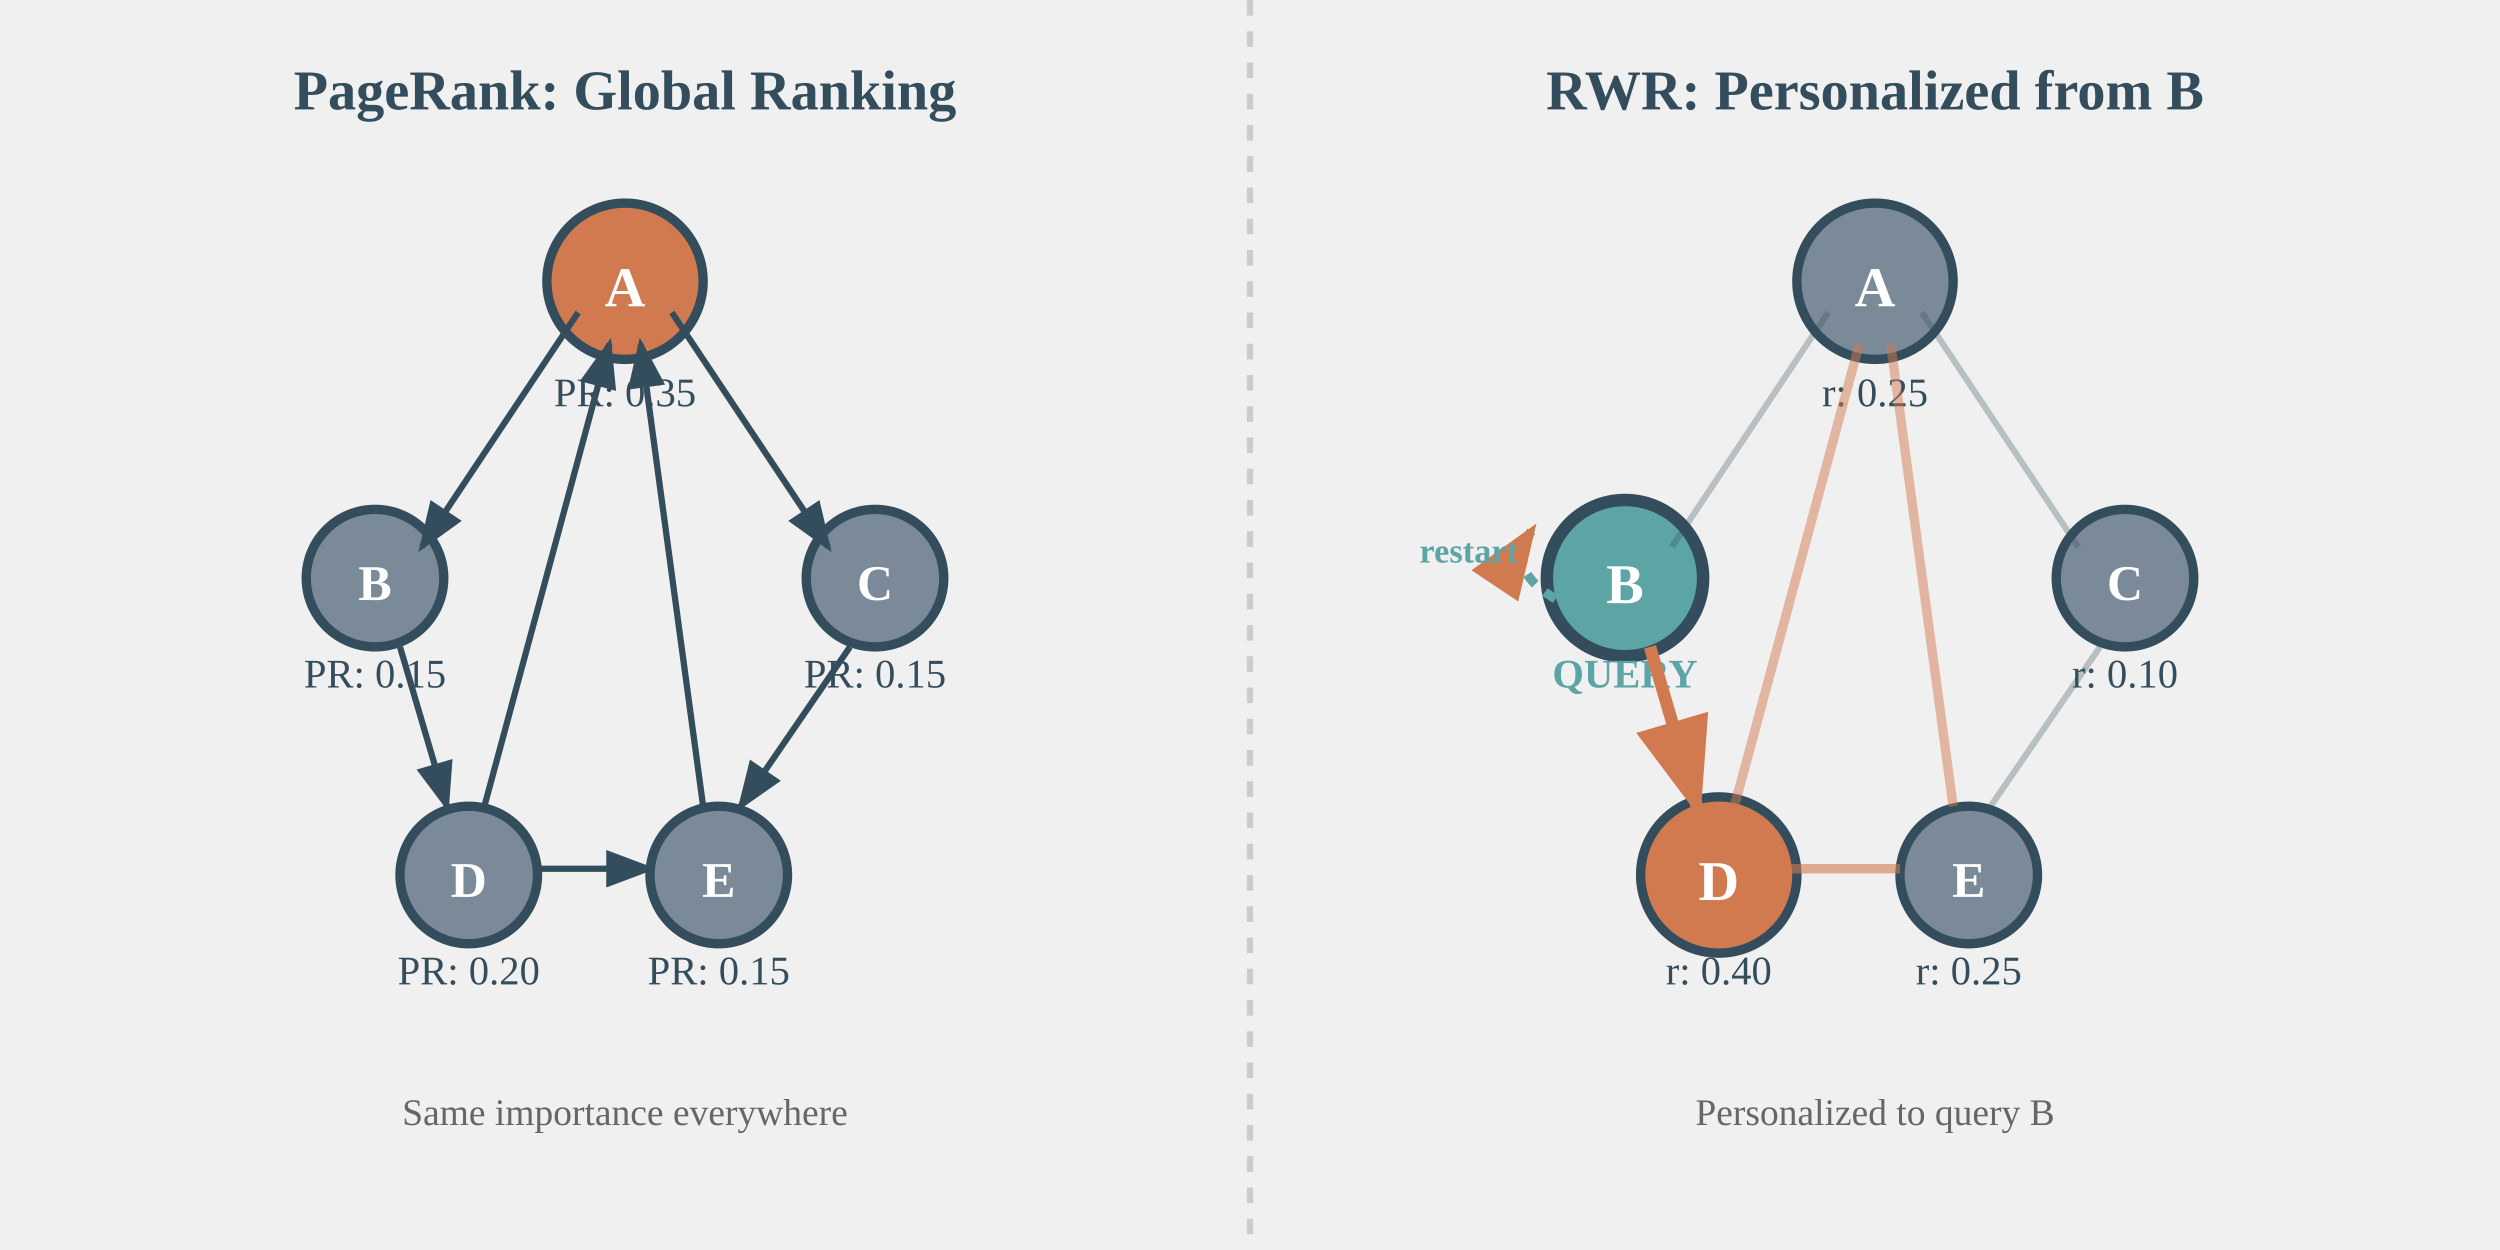
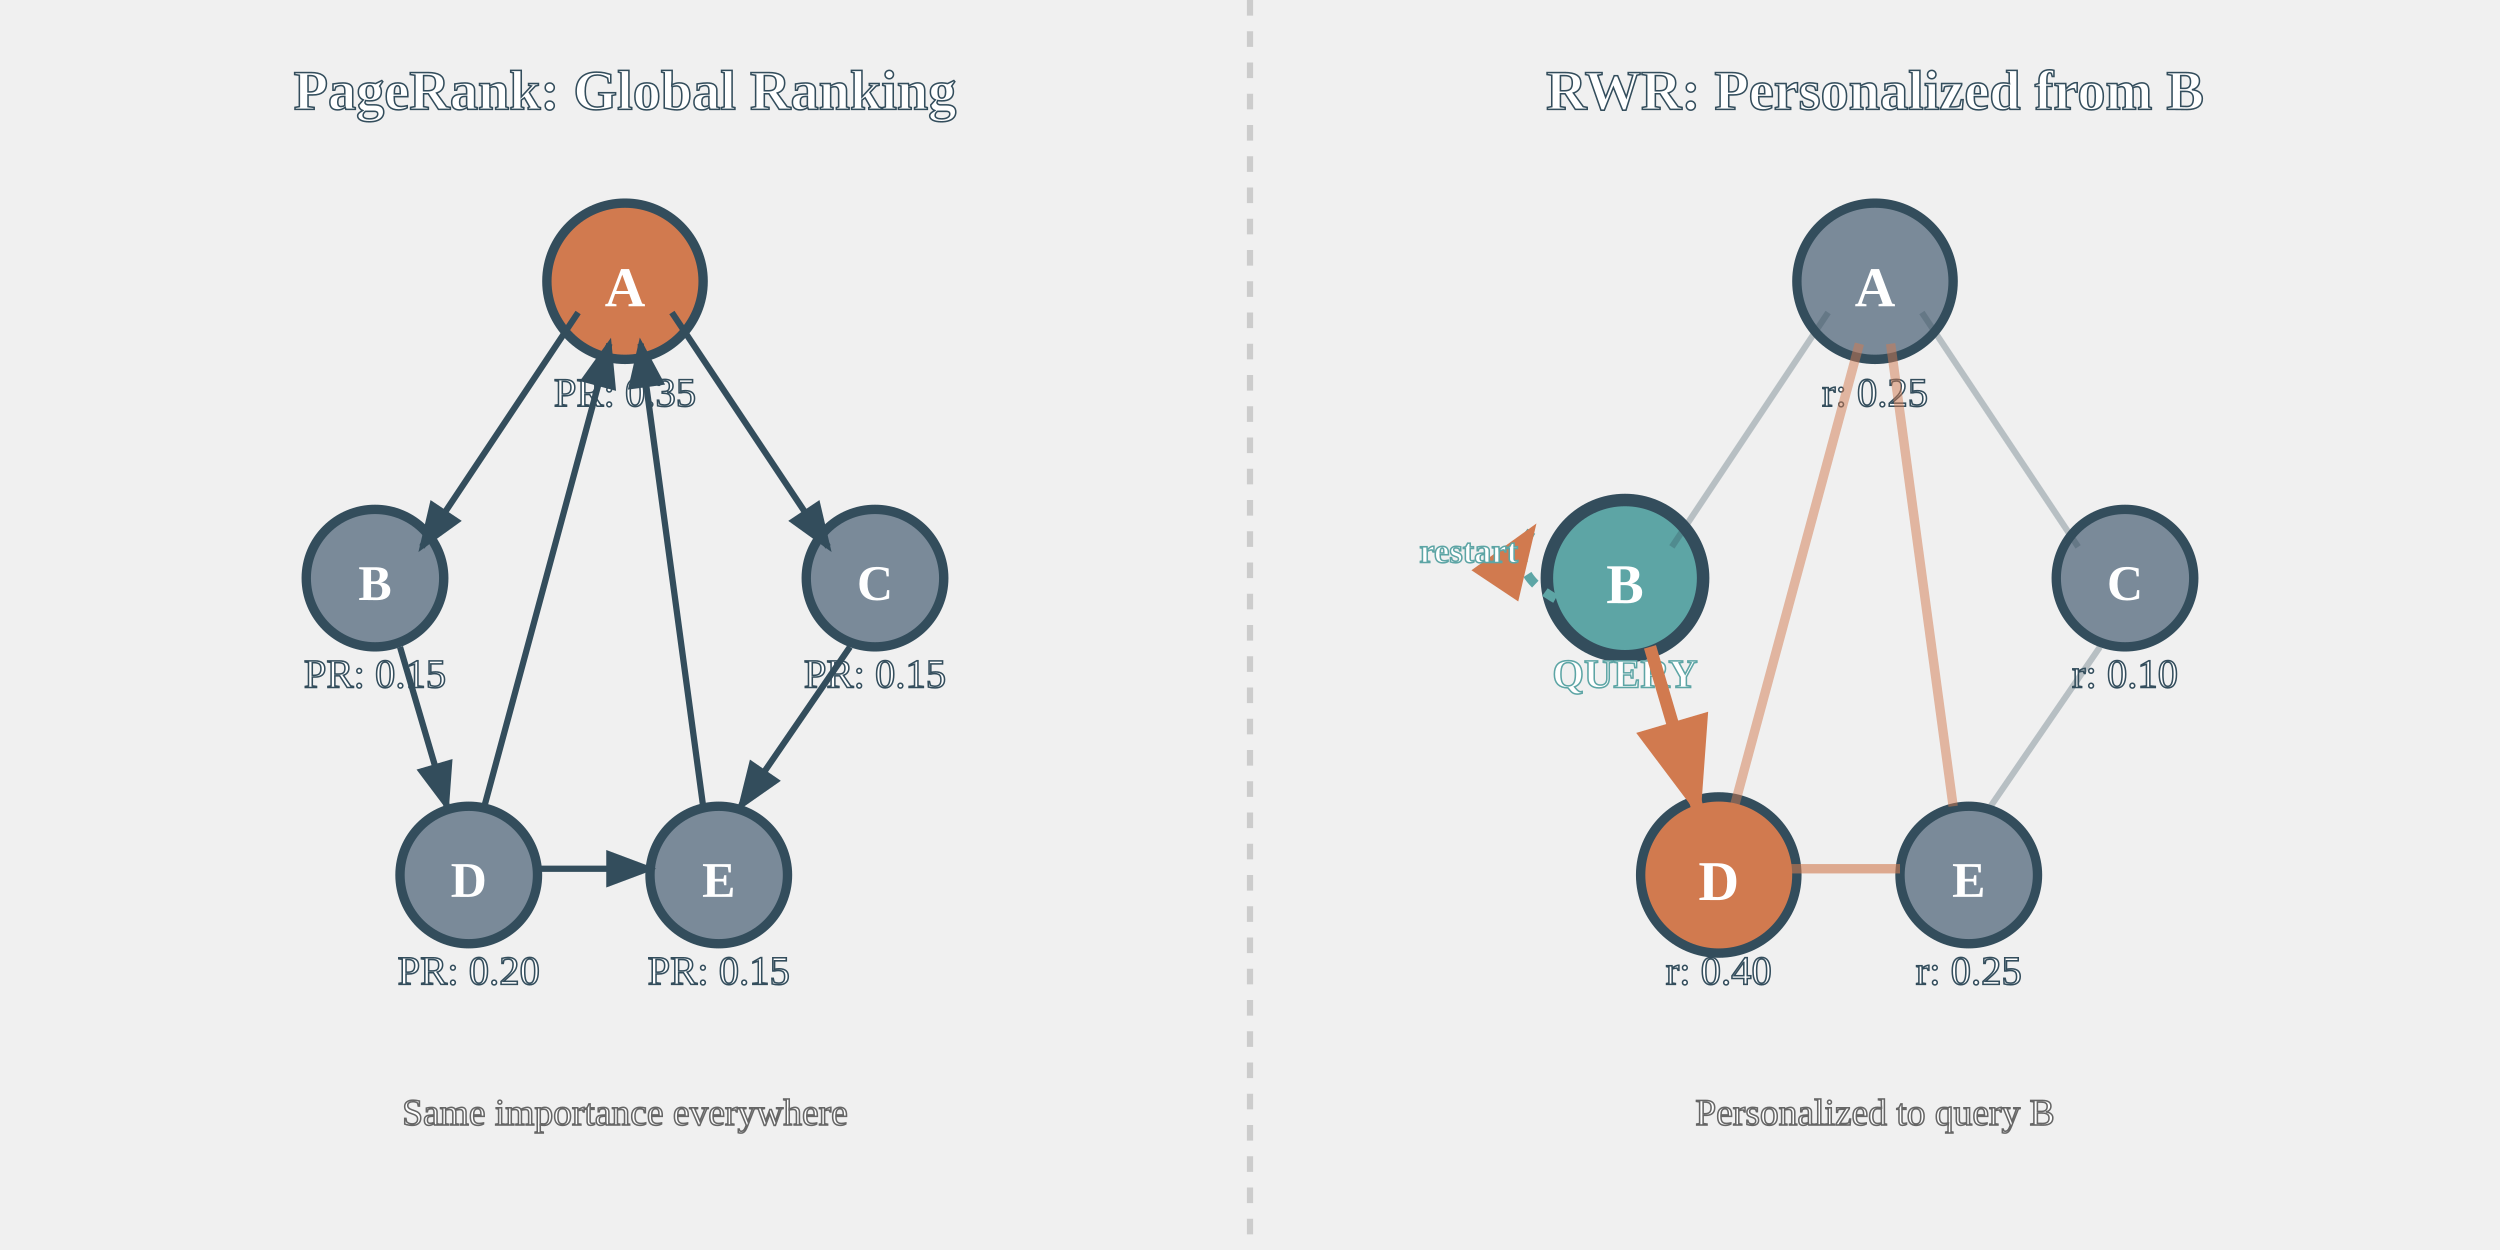
<svg xmlns="http://www.w3.org/2000/svg" width="800" height="400" viewBox="0 0 800 400">
-   <text x="200" y="35" text-anchor="middle" font-size="18" font-weight="bold" fill="#334d5c">PageRank: Global Ranking</text>
+   <text x="200" y="35" text-anchor="middle" font-size="18" font-weight="bold" fill="white" stroke="#334d5c" stroke-width="0.5">PageRank: Global Ranking</text>
  <circle cx="200" cy="90" r="25" fill="#d17a4f" stroke="#334d5c" stroke-width="3" />
  <text x="200" y="98" text-anchor="middle" fill="white" font-size="18" font-weight="bold">A</text>
-   <text x="200" y="130" text-anchor="middle" fill="#334d5c" font-size="13">PR: 0.35</text>
+   <text x="200" y="130" text-anchor="middle" fill="white" stroke="#334d5c" stroke-width="0.5" font-size="13">PR: 0.35</text>
  <circle cx="120" cy="185" r="22" fill="#7a8a99" stroke="#334d5c" stroke-width="3" />
  <text x="120" y="192" text-anchor="middle" fill="white" font-size="16" font-weight="bold">B</text>
-   <text x="120" y="220" text-anchor="middle" fill="#334d5c" font-size="13">PR: 0.15</text>
+   <text x="120" y="220" text-anchor="middle" fill="white" stroke="#334d5c" stroke-width="0.5" font-size="13">PR: 0.15</text>
  <circle cx="280" cy="185" r="22" fill="#7a8a99" stroke="#334d5c" stroke-width="3" />
  <text x="280" y="192" text-anchor="middle" fill="white" font-size="16" font-weight="bold">C</text>
-   <text x="280" y="220" text-anchor="middle" fill="#334d5c" font-size="13">PR: 0.15</text>
+   <text x="280" y="220" text-anchor="middle" fill="white" stroke="#334d5c" stroke-width="0.5" font-size="13">PR: 0.15</text>
  <circle cx="150" cy="280" r="22" fill="#7a8a99" stroke="#334d5c" stroke-width="3" />
  <text x="150" y="287" text-anchor="middle" fill="white" font-size="16" font-weight="bold">D</text>
-   <text x="150" y="315" text-anchor="middle" fill="#334d5c" font-size="13">PR: 0.20</text>
+   <text x="150" y="315" text-anchor="middle" fill="white" stroke="#334d5c" stroke-width="0.5" font-size="13">PR: 0.20</text>
  <circle cx="230" cy="280" r="22" fill="#7a8a99" stroke="#334d5c" stroke-width="3" />
  <text x="230" y="287" text-anchor="middle" fill="white" font-size="16" font-weight="bold">E</text>
-   <text x="230" y="315" text-anchor="middle" fill="#334d5c" font-size="13">PR: 0.15</text>
+   <text x="230" y="315" text-anchor="middle" fill="white" stroke="#334d5c" stroke-width="0.5" font-size="13">PR: 0.15</text>
  <defs>
    <marker id="arrow-pr" markerWidth="8" markerHeight="8" refX="7" refY="3" orient="auto">
      <polygon points="0 0, 8 3, 0 6" fill="#334d5c" />
    </marker>
  </defs>
  <path d="M 185 100 L 135 175" stroke="#334d5c" stroke-width="2" marker-end="url(#arrow-pr)" />
  <path d="M 215 100 L 265 175" stroke="#334d5c" stroke-width="2" marker-end="url(#arrow-pr)" />
  <path d="M 128 207 L 143 258" stroke="#334d5c" stroke-width="2" marker-end="url(#arrow-pr)" />
  <path d="M 272 207 L 237 258" stroke="#334d5c" stroke-width="2" marker-end="url(#arrow-pr)" />
  <path d="M 172 278 L 208 278" stroke="#334d5c" stroke-width="2" marker-end="url(#arrow-pr)" />
  <path d="M 155 258 L 195 110" stroke="#334d5c" stroke-width="2" marker-end="url(#arrow-pr)" />
  <path d="M 225 258 L 205 110" stroke="#334d5c" stroke-width="2" marker-end="url(#arrow-pr)" />
-   <text x="200" y="360" text-anchor="middle" fill="#666" font-size="12">Same importance everywhere</text>
+   <text x="200" y="360" text-anchor="middle" fill="white" stroke="#666" stroke-width="0.5" font-size="12">Same importance everywhere</text>
  <line x1="400" y1="0" x2="400" y2="400" stroke="#ccc" stroke-width="2" stroke-dasharray="5,5" />
-   <text x="600" y="35" text-anchor="middle" font-size="18" font-weight="bold" fill="#334d5c">RWR: Personalized from B</text>
+   <text x="600" y="35" text-anchor="middle" font-size="18" font-weight="bold" fill="white" stroke="#334d5c" stroke-width="0.5">RWR: Personalized from B</text>
  <circle cx="600" cy="90" r="25" fill="#7a8a99" stroke="#334d5c" stroke-width="3" />
  <text x="600" y="98" text-anchor="middle" fill="white" font-size="18" font-weight="bold">A</text>
-   <text x="600" y="130" text-anchor="middle" fill="#334d5c" font-size="13">r: 0.25</text>
+   <text x="600" y="130" text-anchor="middle" fill="white" stroke="#334d5c" stroke-width="0.5" font-size="13">r: 0.25</text>
  <circle cx="520" cy="185" r="25" fill="#5da5a5" stroke="#334d5c" stroke-width="4" />
  <text x="520" y="193" text-anchor="middle" fill="white" font-size="18" font-weight="bold">B</text>
-   <text x="520" y="220" text-anchor="middle" fill="#5da5a5" font-size="13" font-weight="bold">QUERY</text>
+   <text x="520" y="220" text-anchor="middle" fill="white" stroke="#5da5a5" stroke-width="0.5" font-size="13" font-weight="bold">QUERY</text>
  <circle cx="680" cy="185" r="22" fill="#7a8a99" stroke="#334d5c" stroke-width="3" />
  <text x="680" y="192" text-anchor="middle" fill="white" font-size="16" font-weight="bold">C</text>
-   <text x="680" y="220" text-anchor="middle" fill="#334d5c" font-size="13">r: 0.10</text>
+   <text x="680" y="220" text-anchor="middle" fill="white" stroke="#334d5c" stroke-width="0.5" font-size="13">r: 0.10</text>
  <circle cx="550" cy="280" r="25" fill="#d17a4f" stroke="#334d5c" stroke-width="3" />
  <text x="550" y="288" text-anchor="middle" fill="white" font-size="18" font-weight="bold">D</text>
-   <text x="550" y="315" text-anchor="middle" fill="#334d5c" font-size="13">r: 0.40</text>
+   <text x="550" y="315" text-anchor="middle" fill="white" stroke="#334d5c" stroke-width="0.5" font-size="13">r: 0.40</text>
  <circle cx="630" cy="280" r="22" fill="#7a8a99" stroke="#334d5c" stroke-width="3" />
  <text x="630" y="287" text-anchor="middle" fill="white" font-size="16" font-weight="bold">E</text>
-   <text x="630" y="315" text-anchor="middle" fill="#334d5c" font-size="13">r: 0.25</text>
+   <text x="630" y="315" text-anchor="middle" fill="white" stroke="#334d5c" stroke-width="0.5" font-size="13">r: 0.25</text>
  <defs>
    <marker id="arrow-rwr" markerWidth="8" markerHeight="8" refX="7" refY="3" orient="auto">
      <polygon points="0 0, 8 3, 0 6" fill="#d17a4f" />
    </marker>
  </defs>
  <path d="M 585 100 L 535 175" stroke="#334d5c" stroke-width="2" opacity="0.3" />
  <path d="M 615 100 L 665 175" stroke="#334d5c" stroke-width="2" opacity="0.3" />
  <path d="M 528 207 L 543 258" stroke="#d17a4f" stroke-width="4" marker-end="url(#arrow-rwr)" />
  <path d="M 672 207 L 637 258" stroke="#334d5c" stroke-width="2" opacity="0.3" />
  <path d="M 572 278 L 608 278" stroke="#d17a4f" stroke-width="3" opacity="0.6" />
  <path d="M 555 258 L 595 110" stroke="#d17a4f" stroke-width="3" opacity="0.5" />
  <path d="M 625 258 L 605 110" stroke="#d17a4f" stroke-width="3" opacity="0.5" />
  <path d="M 505 195 Q 480 185 490 170" stroke="#5da5a5" stroke-width="3" fill="none" marker-end="url(#arrow-rwr)" stroke-dasharray="4,4" />
-   <text x="470" y="180" text-anchor="middle" fill="#5da5a5" font-size="11" font-weight="bold">restart</text>
-   <text x="600" y="360" text-anchor="middle" fill="#666" font-size="12">Personalized to query B</text>
+   <text x="470" y="180" text-anchor="middle" fill="white" stroke="#5da5a5" stroke-width="0.5" font-size="11" font-weight="bold">restart</text>
+   <text x="600" y="360" text-anchor="middle" fill="white" stroke="#666" stroke-width="0.5" font-size="12">Personalized to query B</text>
</svg>
